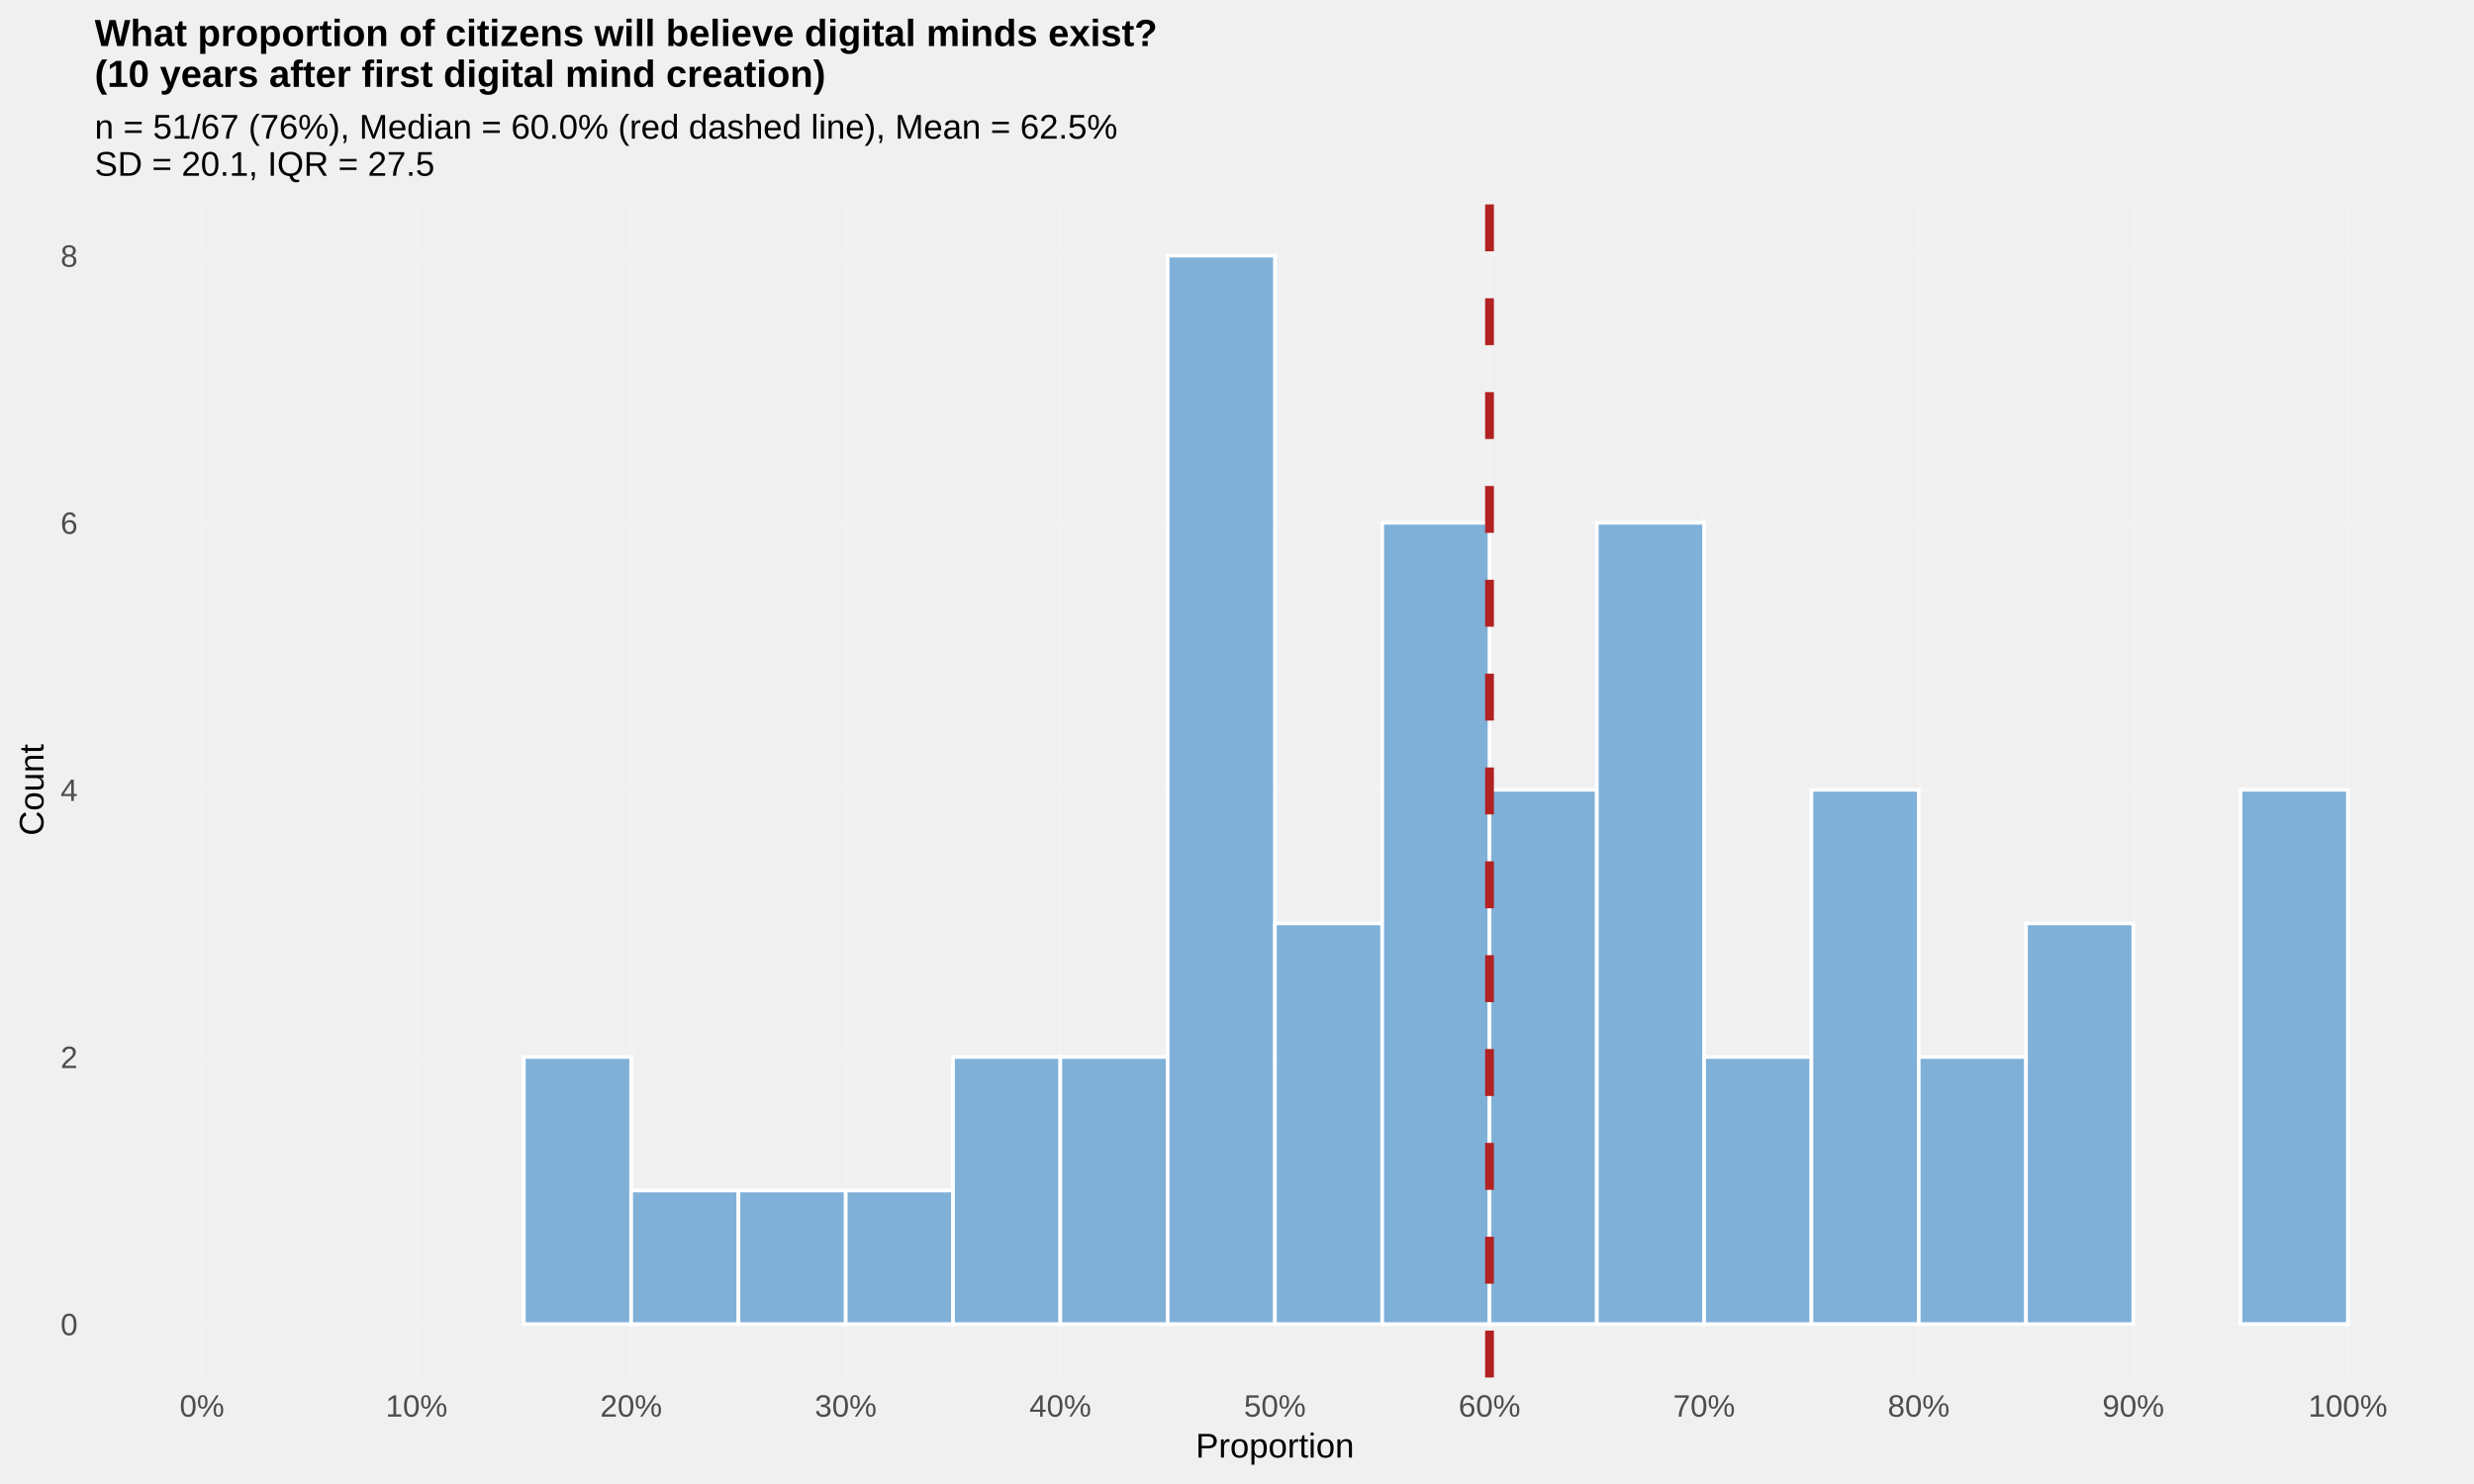
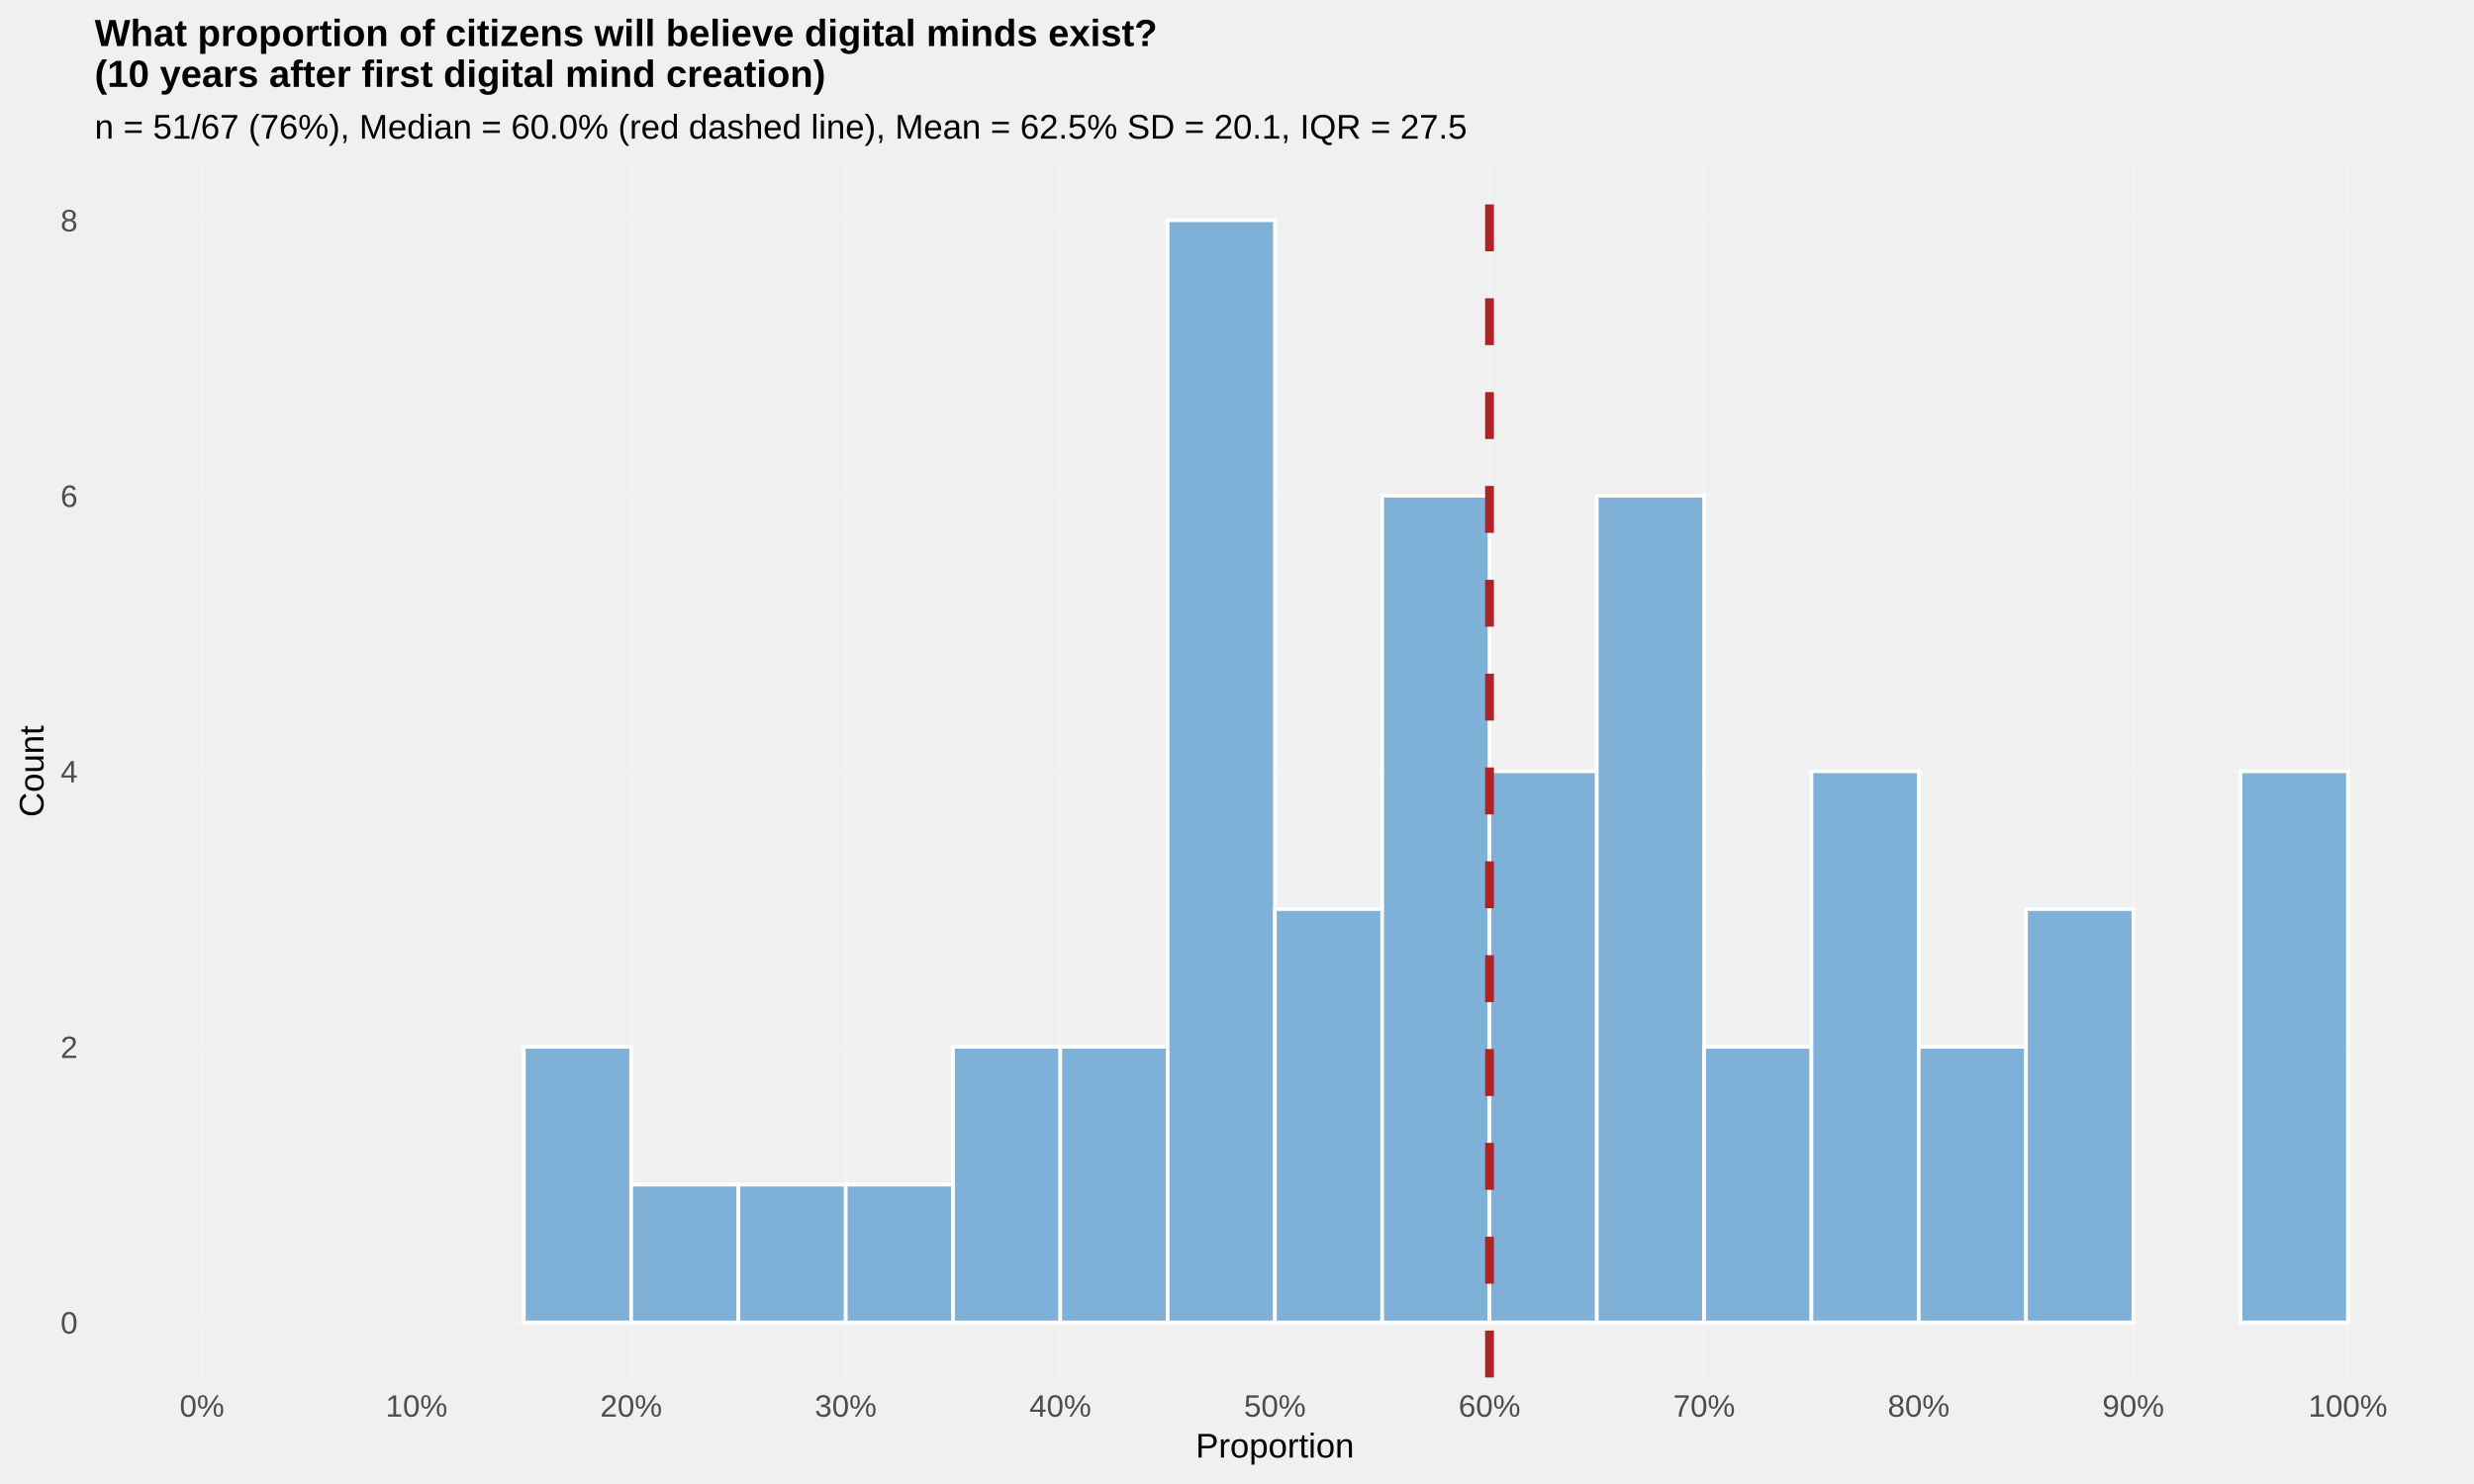
<svg xmlns="http://www.w3.org/2000/svg" class="svglite" width="720.00pt" height="432.00pt" viewBox="0 0 720.00 432.00">
  <defs>
    <style type="text/css">
    .svglite line, .svglite polyline, .svglite polygon, .svglite path, .svglite rect, .svglite circle {
      fill: none;
      stroke: #000000;
      stroke-linecap: round;
      stroke-linejoin: round;
      stroke-miterlimit: 10.00;
    }
    .svglite text {
      white-space: pre;
    }
  </style>
  </defs>
  <rect width="100%" height="100%" style="stroke: none; fill: none;" />
  <defs>
    <clipPath id="cpMC4wMHw3MjAuMDB8MC4wMHw0MzIuMDA=">
      <rect x="0.00" y="0.00" width="720.00" height="432.00" />
    </clipPath>
  </defs>
  <g clip-path="url(#cpMC4wMHw3MjAuMDB8MC4wMHw0MzIuMDA=)">
</g>
  <defs>
-     <clipPath id="cpMjcuNTV8NzE0LjUyfDU4Ljg3fDQwMS4wMA==">
-       <rect x="27.55" y="58.87" width="686.97" height="342.13" />
+     <clipPath id="cpMjcuNTV8NzE0LjUyfDQ4LjA3fDQwMS4wMA==">
+       <rect x="27.55" y="48.07" width="686.97" height="352.93" />
    </clipPath>
  </defs>
-   <g clip-path="url(#cpMjcuNTV8NzE0LjUyfDU4Ljg3fDQwMS4wMA==)">
-     <polyline points="27.55,385.45 714.52,385.45 " style="stroke-width: 1.07; stroke: #F2F2F2; stroke-linecap: butt;" />
-     <polyline points="27.55,307.69 714.52,307.69 " style="stroke-width: 1.07; stroke: #F2F2F2; stroke-linecap: butt;" />
-     <polyline points="27.55,229.93 714.52,229.93 " style="stroke-width: 1.07; stroke: #F2F2F2; stroke-linecap: butt;" />
-     <polyline points="27.55,152.18 714.52,152.18 " style="stroke-width: 1.07; stroke: #F2F2F2; stroke-linecap: butt;" />
-     <polyline points="27.55,74.42 714.52,74.42 " style="stroke-width: 1.07; stroke: #F2F2F2; stroke-linecap: butt;" />
-     <polyline points="58.78,401.00 58.78,58.87 " style="stroke-width: 1.07; stroke: #F2F2F2; stroke-linecap: butt;" />
-     <polyline points="121.23,401.00 121.23,58.87 " style="stroke-width: 1.07; stroke: #F2F2F2; stroke-linecap: butt;" />
-     <polyline points="183.68,401.00 183.68,58.87 " style="stroke-width: 1.07; stroke: #F2F2F2; stroke-linecap: butt;" />
-     <polyline points="246.13,401.00 246.13,58.87 " style="stroke-width: 1.07; stroke: #F2F2F2; stroke-linecap: butt;" />
-     <polyline points="308.58,401.00 308.58,58.87 " style="stroke-width: 1.07; stroke: #F2F2F2; stroke-linecap: butt;" />
-     <polyline points="371.04,401.00 371.04,58.87 " style="stroke-width: 1.07; stroke: #F2F2F2; stroke-linecap: butt;" />
-     <polyline points="433.49,401.00 433.49,58.87 " style="stroke-width: 1.07; stroke: #F2F2F2; stroke-linecap: butt;" />
-     <polyline points="495.94,401.00 495.94,58.87 " style="stroke-width: 1.07; stroke: #F2F2F2; stroke-linecap: butt;" />
-     <polyline points="558.39,401.00 558.39,58.87 " style="stroke-width: 1.07; stroke: #F2F2F2; stroke-linecap: butt;" />
-     <polyline points="620.84,401.00 620.84,58.87 " style="stroke-width: 1.07; stroke: #F2F2F2; stroke-linecap: butt;" />
-     <polyline points="683.29,401.00 683.29,58.87 " style="stroke-width: 1.07; stroke: #F2F2F2; stroke-linecap: butt;" />
-     <rect x="58.78" y="385.45" width="31.23" height="0.00" style="stroke-width: 1.07; stroke: #FFFFFF; stroke-linecap: butt; stroke-linejoin: miter; fill: #4F94CD; fill-opacity: 0.70;" />
-     <rect x="90.00" y="385.45" width="31.23" height="0.00" style="stroke-width: 1.07; stroke: #FFFFFF; stroke-linecap: butt; stroke-linejoin: miter; fill: #4F94CD; fill-opacity: 0.70;" />
-     <rect x="121.23" y="385.45" width="31.23" height="0.00" style="stroke-width: 1.07; stroke: #FFFFFF; stroke-linecap: butt; stroke-linejoin: miter; fill: #4F94CD; fill-opacity: 0.70;" />
-     <rect x="152.45" y="307.69" width="31.23" height="77.76" style="stroke-width: 1.07; stroke: #FFFFFF; stroke-linecap: butt; stroke-linejoin: miter; fill: #4F94CD; fill-opacity: 0.70;" />
-     <rect x="183.68" y="346.57" width="31.23" height="38.88" style="stroke-width: 1.07; stroke: #FFFFFF; stroke-linecap: butt; stroke-linejoin: miter; fill: #4F94CD; fill-opacity: 0.70;" />
-     <rect x="214.91" y="346.57" width="31.23" height="38.88" style="stroke-width: 1.07; stroke: #FFFFFF; stroke-linecap: butt; stroke-linejoin: miter; fill: #4F94CD; fill-opacity: 0.70;" />
-     <rect x="246.13" y="346.57" width="31.23" height="38.88" style="stroke-width: 1.07; stroke: #FFFFFF; stroke-linecap: butt; stroke-linejoin: miter; fill: #4F94CD; fill-opacity: 0.70;" />
-     <rect x="277.36" y="307.69" width="31.23" height="77.76" style="stroke-width: 1.07; stroke: #FFFFFF; stroke-linecap: butt; stroke-linejoin: miter; fill: #4F94CD; fill-opacity: 0.70;" />
-     <rect x="308.58" y="307.69" width="31.23" height="77.76" style="stroke-width: 1.07; stroke: #FFFFFF; stroke-linecap: butt; stroke-linejoin: miter; fill: #4F94CD; fill-opacity: 0.70;" />
-     <rect x="339.81" y="74.42" width="31.23" height="311.03" style="stroke-width: 1.07; stroke: #FFFFFF; stroke-linecap: butt; stroke-linejoin: miter; fill: #4F94CD; fill-opacity: 0.70;" />
-     <rect x="371.04" y="268.81" width="31.23" height="116.64" style="stroke-width: 1.07; stroke: #FFFFFF; stroke-linecap: butt; stroke-linejoin: miter; fill: #4F94CD; fill-opacity: 0.70;" />
-     <rect x="402.26" y="152.18" width="31.23" height="233.27" style="stroke-width: 1.07; stroke: #FFFFFF; stroke-linecap: butt; stroke-linejoin: miter; fill: #4F94CD; fill-opacity: 0.70;" />
-     <rect x="433.49" y="229.93" width="31.23" height="155.51" style="stroke-width: 1.07; stroke: #FFFFFF; stroke-linecap: butt; stroke-linejoin: miter; fill: #4F94CD; fill-opacity: 0.70;" />
-     <rect x="464.71" y="152.18" width="31.23" height="233.27" style="stroke-width: 1.07; stroke: #FFFFFF; stroke-linecap: butt; stroke-linejoin: miter; fill: #4F94CD; fill-opacity: 0.70;" />
-     <rect x="495.94" y="307.69" width="31.23" height="77.76" style="stroke-width: 1.07; stroke: #FFFFFF; stroke-linecap: butt; stroke-linejoin: miter; fill: #4F94CD; fill-opacity: 0.70;" />
-     <rect x="527.17" y="229.93" width="31.23" height="155.51" style="stroke-width: 1.07; stroke: #FFFFFF; stroke-linecap: butt; stroke-linejoin: miter; fill: #4F94CD; fill-opacity: 0.70;" />
-     <rect x="558.39" y="307.69" width="31.23" height="77.76" style="stroke-width: 1.07; stroke: #FFFFFF; stroke-linecap: butt; stroke-linejoin: miter; fill: #4F94CD; fill-opacity: 0.70;" />
-     <rect x="589.62" y="268.81" width="31.23" height="116.64" style="stroke-width: 1.07; stroke: #FFFFFF; stroke-linecap: butt; stroke-linejoin: miter; fill: #4F94CD; fill-opacity: 0.70;" />
-     <rect x="620.84" y="385.45" width="31.23" height="0.00" style="stroke-width: 1.07; stroke: #FFFFFF; stroke-linecap: butt; stroke-linejoin: miter; fill: #4F94CD; fill-opacity: 0.70;" />
-     <rect x="652.07" y="229.93" width="31.23" height="155.51" style="stroke-width: 1.07; stroke: #FFFFFF; stroke-linecap: butt; stroke-linejoin: miter; fill: #4F94CD; fill-opacity: 0.70;" />
-     <line x1="433.49" y1="401.00" x2="433.49" y2="58.87" style="stroke-width: 2.56; stroke: #B22222; stroke-dasharray: 13.66,13.66; stroke-linecap: butt;" />
+   <g clip-path="url(#cpMjcuNTV8NzE0LjUyfDQ4LjA3fDQwMS4wMA==)">
+     <polyline points="27.55,384.96 714.52,384.96 " style="stroke-width: 1.07; stroke: #F2F2F2; stroke-linecap: butt;" />
+     <polyline points="27.55,304.75 714.52,304.75 " style="stroke-width: 1.07; stroke: #F2F2F2; stroke-linecap: butt;" />
+     <polyline points="27.55,224.53 714.52,224.53 " style="stroke-width: 1.07; stroke: #F2F2F2; stroke-linecap: butt;" />
+     <polyline points="27.55,144.32 714.52,144.32 " style="stroke-width: 1.07; stroke: #F2F2F2; stroke-linecap: butt;" />
+     <polyline points="27.55,64.11 714.52,64.11 " style="stroke-width: 1.07; stroke: #F2F2F2; stroke-linecap: butt;" />
+     <polyline points="58.78,401.00 58.78,48.07 " style="stroke-width: 1.07; stroke: #F2F2F2; stroke-linecap: butt;" />
+     <polyline points="121.23,401.00 121.23,48.07 " style="stroke-width: 1.07; stroke: #F2F2F2; stroke-linecap: butt;" />
+     <polyline points="183.68,401.00 183.68,48.07 " style="stroke-width: 1.07; stroke: #F2F2F2; stroke-linecap: butt;" />
+     <polyline points="246.13,401.00 246.13,48.07 " style="stroke-width: 1.07; stroke: #F2F2F2; stroke-linecap: butt;" />
+     <polyline points="308.58,401.00 308.58,48.07 " style="stroke-width: 1.07; stroke: #F2F2F2; stroke-linecap: butt;" />
+     <polyline points="371.04,401.00 371.04,48.07 " style="stroke-width: 1.07; stroke: #F2F2F2; stroke-linecap: butt;" />
+     <polyline points="433.49,401.00 433.49,48.07 " style="stroke-width: 1.07; stroke: #F2F2F2; stroke-linecap: butt;" />
+     <polyline points="495.94,401.00 495.94,48.07 " style="stroke-width: 1.07; stroke: #F2F2F2; stroke-linecap: butt;" />
+     <polyline points="558.39,401.00 558.39,48.07 " style="stroke-width: 1.07; stroke: #F2F2F2; stroke-linecap: butt;" />
+     <polyline points="620.84,401.00 620.84,48.07 " style="stroke-width: 1.07; stroke: #F2F2F2; stroke-linecap: butt;" />
+     <polyline points="683.29,401.00 683.29,48.07 " style="stroke-width: 1.07; stroke: #F2F2F2; stroke-linecap: butt;" />
+     <rect x="58.78" y="384.96" width="31.23" height="0.00" style="stroke-width: 1.07; stroke: #FFFFFF; stroke-linecap: butt; stroke-linejoin: miter; fill: #4F94CD; fill-opacity: 0.70;" />
+     <rect x="90.00" y="384.96" width="31.23" height="0.00" style="stroke-width: 1.07; stroke: #FFFFFF; stroke-linecap: butt; stroke-linejoin: miter; fill: #4F94CD; fill-opacity: 0.70;" />
+     <rect x="121.23" y="384.96" width="31.23" height="0.00" style="stroke-width: 1.07; stroke: #FFFFFF; stroke-linecap: butt; stroke-linejoin: miter; fill: #4F94CD; fill-opacity: 0.70;" />
+     <rect x="152.45" y="304.75" width="31.23" height="80.21" style="stroke-width: 1.07; stroke: #FFFFFF; stroke-linecap: butt; stroke-linejoin: miter; fill: #4F94CD; fill-opacity: 0.70;" />
+     <rect x="183.68" y="344.85" width="31.23" height="40.11" style="stroke-width: 1.07; stroke: #FFFFFF; stroke-linecap: butt; stroke-linejoin: miter; fill: #4F94CD; fill-opacity: 0.70;" />
+     <rect x="214.91" y="344.85" width="31.23" height="40.11" style="stroke-width: 1.07; stroke: #FFFFFF; stroke-linecap: butt; stroke-linejoin: miter; fill: #4F94CD; fill-opacity: 0.70;" />
+     <rect x="246.13" y="344.85" width="31.23" height="40.11" style="stroke-width: 1.07; stroke: #FFFFFF; stroke-linecap: butt; stroke-linejoin: miter; fill: #4F94CD; fill-opacity: 0.70;" />
+     <rect x="277.36" y="304.75" width="31.23" height="80.21" style="stroke-width: 1.07; stroke: #FFFFFF; stroke-linecap: butt; stroke-linejoin: miter; fill: #4F94CD; fill-opacity: 0.70;" />
+     <rect x="308.58" y="304.75" width="31.23" height="80.21" style="stroke-width: 1.07; stroke: #FFFFFF; stroke-linecap: butt; stroke-linejoin: miter; fill: #4F94CD; fill-opacity: 0.70;" />
+     <rect x="339.81" y="64.11" width="31.23" height="320.85" style="stroke-width: 1.07; stroke: #FFFFFF; stroke-linecap: butt; stroke-linejoin: miter; fill: #4F94CD; fill-opacity: 0.70;" />
+     <rect x="371.04" y="264.64" width="31.23" height="120.32" style="stroke-width: 1.07; stroke: #FFFFFF; stroke-linecap: butt; stroke-linejoin: miter; fill: #4F94CD; fill-opacity: 0.70;" />
+     <rect x="402.26" y="144.32" width="31.23" height="240.64" style="stroke-width: 1.07; stroke: #FFFFFF; stroke-linecap: butt; stroke-linejoin: miter; fill: #4F94CD; fill-opacity: 0.70;" />
+     <rect x="433.49" y="224.53" width="31.23" height="160.42" style="stroke-width: 1.07; stroke: #FFFFFF; stroke-linecap: butt; stroke-linejoin: miter; fill: #4F94CD; fill-opacity: 0.70;" />
+     <rect x="464.71" y="144.32" width="31.23" height="240.64" style="stroke-width: 1.07; stroke: #FFFFFF; stroke-linecap: butt; stroke-linejoin: miter; fill: #4F94CD; fill-opacity: 0.70;" />
+     <rect x="495.94" y="304.75" width="31.23" height="80.21" style="stroke-width: 1.07; stroke: #FFFFFF; stroke-linecap: butt; stroke-linejoin: miter; fill: #4F94CD; fill-opacity: 0.70;" />
+     <rect x="527.17" y="224.53" width="31.23" height="160.42" style="stroke-width: 1.07; stroke: #FFFFFF; stroke-linecap: butt; stroke-linejoin: miter; fill: #4F94CD; fill-opacity: 0.70;" />
+     <rect x="558.39" y="304.75" width="31.23" height="80.21" style="stroke-width: 1.07; stroke: #FFFFFF; stroke-linecap: butt; stroke-linejoin: miter; fill: #4F94CD; fill-opacity: 0.70;" />
+     <rect x="589.62" y="264.64" width="31.23" height="120.32" style="stroke-width: 1.07; stroke: #FFFFFF; stroke-linecap: butt; stroke-linejoin: miter; fill: #4F94CD; fill-opacity: 0.70;" />
+     <rect x="620.84" y="384.96" width="31.23" height="0.00" style="stroke-width: 1.07; stroke: #FFFFFF; stroke-linecap: butt; stroke-linejoin: miter; fill: #4F94CD; fill-opacity: 0.70;" />
+     <rect x="652.07" y="224.53" width="31.23" height="160.42" style="stroke-width: 1.07; stroke: #FFFFFF; stroke-linecap: butt; stroke-linejoin: miter; fill: #4F94CD; fill-opacity: 0.70;" />
+     <line x1="433.49" y1="401.00" x2="433.49" y2="48.07" style="stroke-width: 2.56; stroke: #B22222; stroke-dasharray: 13.66,13.66; stroke-linecap: butt;" />
  </g>
  <g clip-path="url(#cpMC4wMHw3MjAuMDB8MC4wMHw0MzIuMDA=)">
-     <text x="22.62" y="388.68" text-anchor="end" style="font-size: 9.00px;fill: #4D4D4D; font-family: &quot;Arial&quot;;" textLength="5.00px" lengthAdjust="spacingAndGlyphs">0</text>
-     <text x="22.62" y="310.92" text-anchor="end" style="font-size: 9.00px;fill: #4D4D4D; font-family: &quot;Arial&quot;;" textLength="5.00px" lengthAdjust="spacingAndGlyphs">2</text>
-     <text x="22.62" y="233.16" text-anchor="end" style="font-size: 9.00px;fill: #4D4D4D; font-family: &quot;Arial&quot;;" textLength="5.00px" lengthAdjust="spacingAndGlyphs">4</text>
-     <text x="22.62" y="155.41" text-anchor="end" style="font-size: 9.00px;fill: #4D4D4D; font-family: &quot;Arial&quot;;" textLength="5.00px" lengthAdjust="spacingAndGlyphs">6</text>
-     <text x="22.62" y="77.65" text-anchor="end" style="font-size: 9.00px;fill: #4D4D4D; font-family: &quot;Arial&quot;;" textLength="5.00px" lengthAdjust="spacingAndGlyphs">8</text>
+     <text x="22.62" y="388.19" text-anchor="end" style="font-size: 9.00px;fill: #4D4D4D; font-family: &quot;Arial&quot;;" textLength="5.00px" lengthAdjust="spacingAndGlyphs">0</text>
+     <text x="22.62" y="307.98" text-anchor="end" style="font-size: 9.00px;fill: #4D4D4D; font-family: &quot;Arial&quot;;" textLength="5.00px" lengthAdjust="spacingAndGlyphs">2</text>
+     <text x="22.62" y="227.76" text-anchor="end" style="font-size: 9.00px;fill: #4D4D4D; font-family: &quot;Arial&quot;;" textLength="5.00px" lengthAdjust="spacingAndGlyphs">4</text>
+     <text x="22.62" y="147.55" text-anchor="end" style="font-size: 9.00px;fill: #4D4D4D; font-family: &quot;Arial&quot;;" textLength="5.00px" lengthAdjust="spacingAndGlyphs">6</text>
+     <text x="22.62" y="67.34" text-anchor="end" style="font-size: 9.00px;fill: #4D4D4D; font-family: &quot;Arial&quot;;" textLength="5.00px" lengthAdjust="spacingAndGlyphs">8</text>
    <text x="58.78" y="412.39" text-anchor="middle" style="font-size: 9.00px;fill: #4D4D4D; font-family: &quot;Arial&quot;;" textLength="13.00px" lengthAdjust="spacingAndGlyphs">0%</text>
    <text x="121.23" y="412.39" text-anchor="middle" style="font-size: 9.00px;fill: #4D4D4D; font-family: &quot;Arial&quot;;" textLength="18.01px" lengthAdjust="spacingAndGlyphs">10%</text>
    <text x="183.68" y="412.39" text-anchor="middle" style="font-size: 9.00px;fill: #4D4D4D; font-family: &quot;Arial&quot;;" textLength="18.01px" lengthAdjust="spacingAndGlyphs">20%</text>
    <text x="246.13" y="412.39" text-anchor="middle" style="font-size: 9.00px;fill: #4D4D4D; font-family: &quot;Arial&quot;;" textLength="18.01px" lengthAdjust="spacingAndGlyphs">30%</text>
    <text x="308.58" y="412.39" text-anchor="middle" style="font-size: 9.00px;fill: #4D4D4D; font-family: &quot;Arial&quot;;" textLength="18.01px" lengthAdjust="spacingAndGlyphs">40%</text>
    <text x="371.04" y="412.39" text-anchor="middle" style="font-size: 9.00px;fill: #4D4D4D; font-family: &quot;Arial&quot;;" textLength="18.01px" lengthAdjust="spacingAndGlyphs">50%</text>
    <text x="433.49" y="412.39" text-anchor="middle" style="font-size: 9.00px;fill: #4D4D4D; font-family: &quot;Arial&quot;;" textLength="18.01px" lengthAdjust="spacingAndGlyphs">60%</text>
    <text x="495.94" y="412.39" text-anchor="middle" style="font-size: 9.00px;fill: #4D4D4D; font-family: &quot;Arial&quot;;" textLength="18.01px" lengthAdjust="spacingAndGlyphs">70%</text>
    <text x="558.39" y="412.39" text-anchor="middle" style="font-size: 9.00px;fill: #4D4D4D; font-family: &quot;Arial&quot;;" textLength="18.01px" lengthAdjust="spacingAndGlyphs">80%</text>
    <text x="620.84" y="412.39" text-anchor="middle" style="font-size: 9.00px;fill: #4D4D4D; font-family: &quot;Arial&quot;;" textLength="18.01px" lengthAdjust="spacingAndGlyphs">90%</text>
    <text x="683.29" y="412.39" text-anchor="middle" style="font-size: 9.00px;fill: #4D4D4D; font-family: &quot;Arial&quot;;" textLength="23.01px" lengthAdjust="spacingAndGlyphs">100%</text>
    <text x="371.04" y="424.30" text-anchor="middle" style="font-size: 10.00px; font-family: &quot;Arial&quot;;" textLength="46.13px" lengthAdjust="spacingAndGlyphs">Proportion</text>
-     <text transform="translate(12.66,229.93) rotate(-90)" text-anchor="middle" style="font-size: 10.00px; font-family: &quot;Arial&quot;;" textLength="26.68px" lengthAdjust="spacingAndGlyphs">Count</text>
-     <text x="27.55" y="40.37" style="font-size: 10.00px; font-family: &quot;Arial&quot;;" textLength="297.63px" lengthAdjust="spacingAndGlyphs">n = 51/67 (76%), Median = 60.0% (red dashed line), Mean = 62.5%</text>
-     <text x="27.55" y="51.17" style="font-size: 10.00px; font-family: &quot;Arial&quot;;" textLength="98.93px" lengthAdjust="spacingAndGlyphs">SD = 20.1, IQR = 27.5</text>
+     <text transform="translate(12.66,224.53) rotate(-90)" text-anchor="middle" style="font-size: 10.00px; font-family: &quot;Arial&quot;;" textLength="26.68px" lengthAdjust="spacingAndGlyphs">Count</text>
+     <text x="27.55" y="40.37" style="font-size: 10.00px; font-family: &quot;Arial&quot;;" textLength="399.34px" lengthAdjust="spacingAndGlyphs">n = 51/67 (76%), Median = 60.0% (red dashed line), Mean = 62.5% SD = 20.1, IQR = 27.5</text>
    <text x="27.55" y="13.40" style="font-size: 11.00px; font-weight: bold; font-family: &quot;Arial&quot;;" textLength="309.37px" lengthAdjust="spacingAndGlyphs">What proportion of citizens will believe digital minds exist?</text>
    <text x="27.55" y="25.28" style="font-size: 11.00px; font-weight: bold; font-family: &quot;Arial&quot;;" textLength="212.82px" lengthAdjust="spacingAndGlyphs">(10 years after first digital mind creation)</text>
  </g>
</svg>
